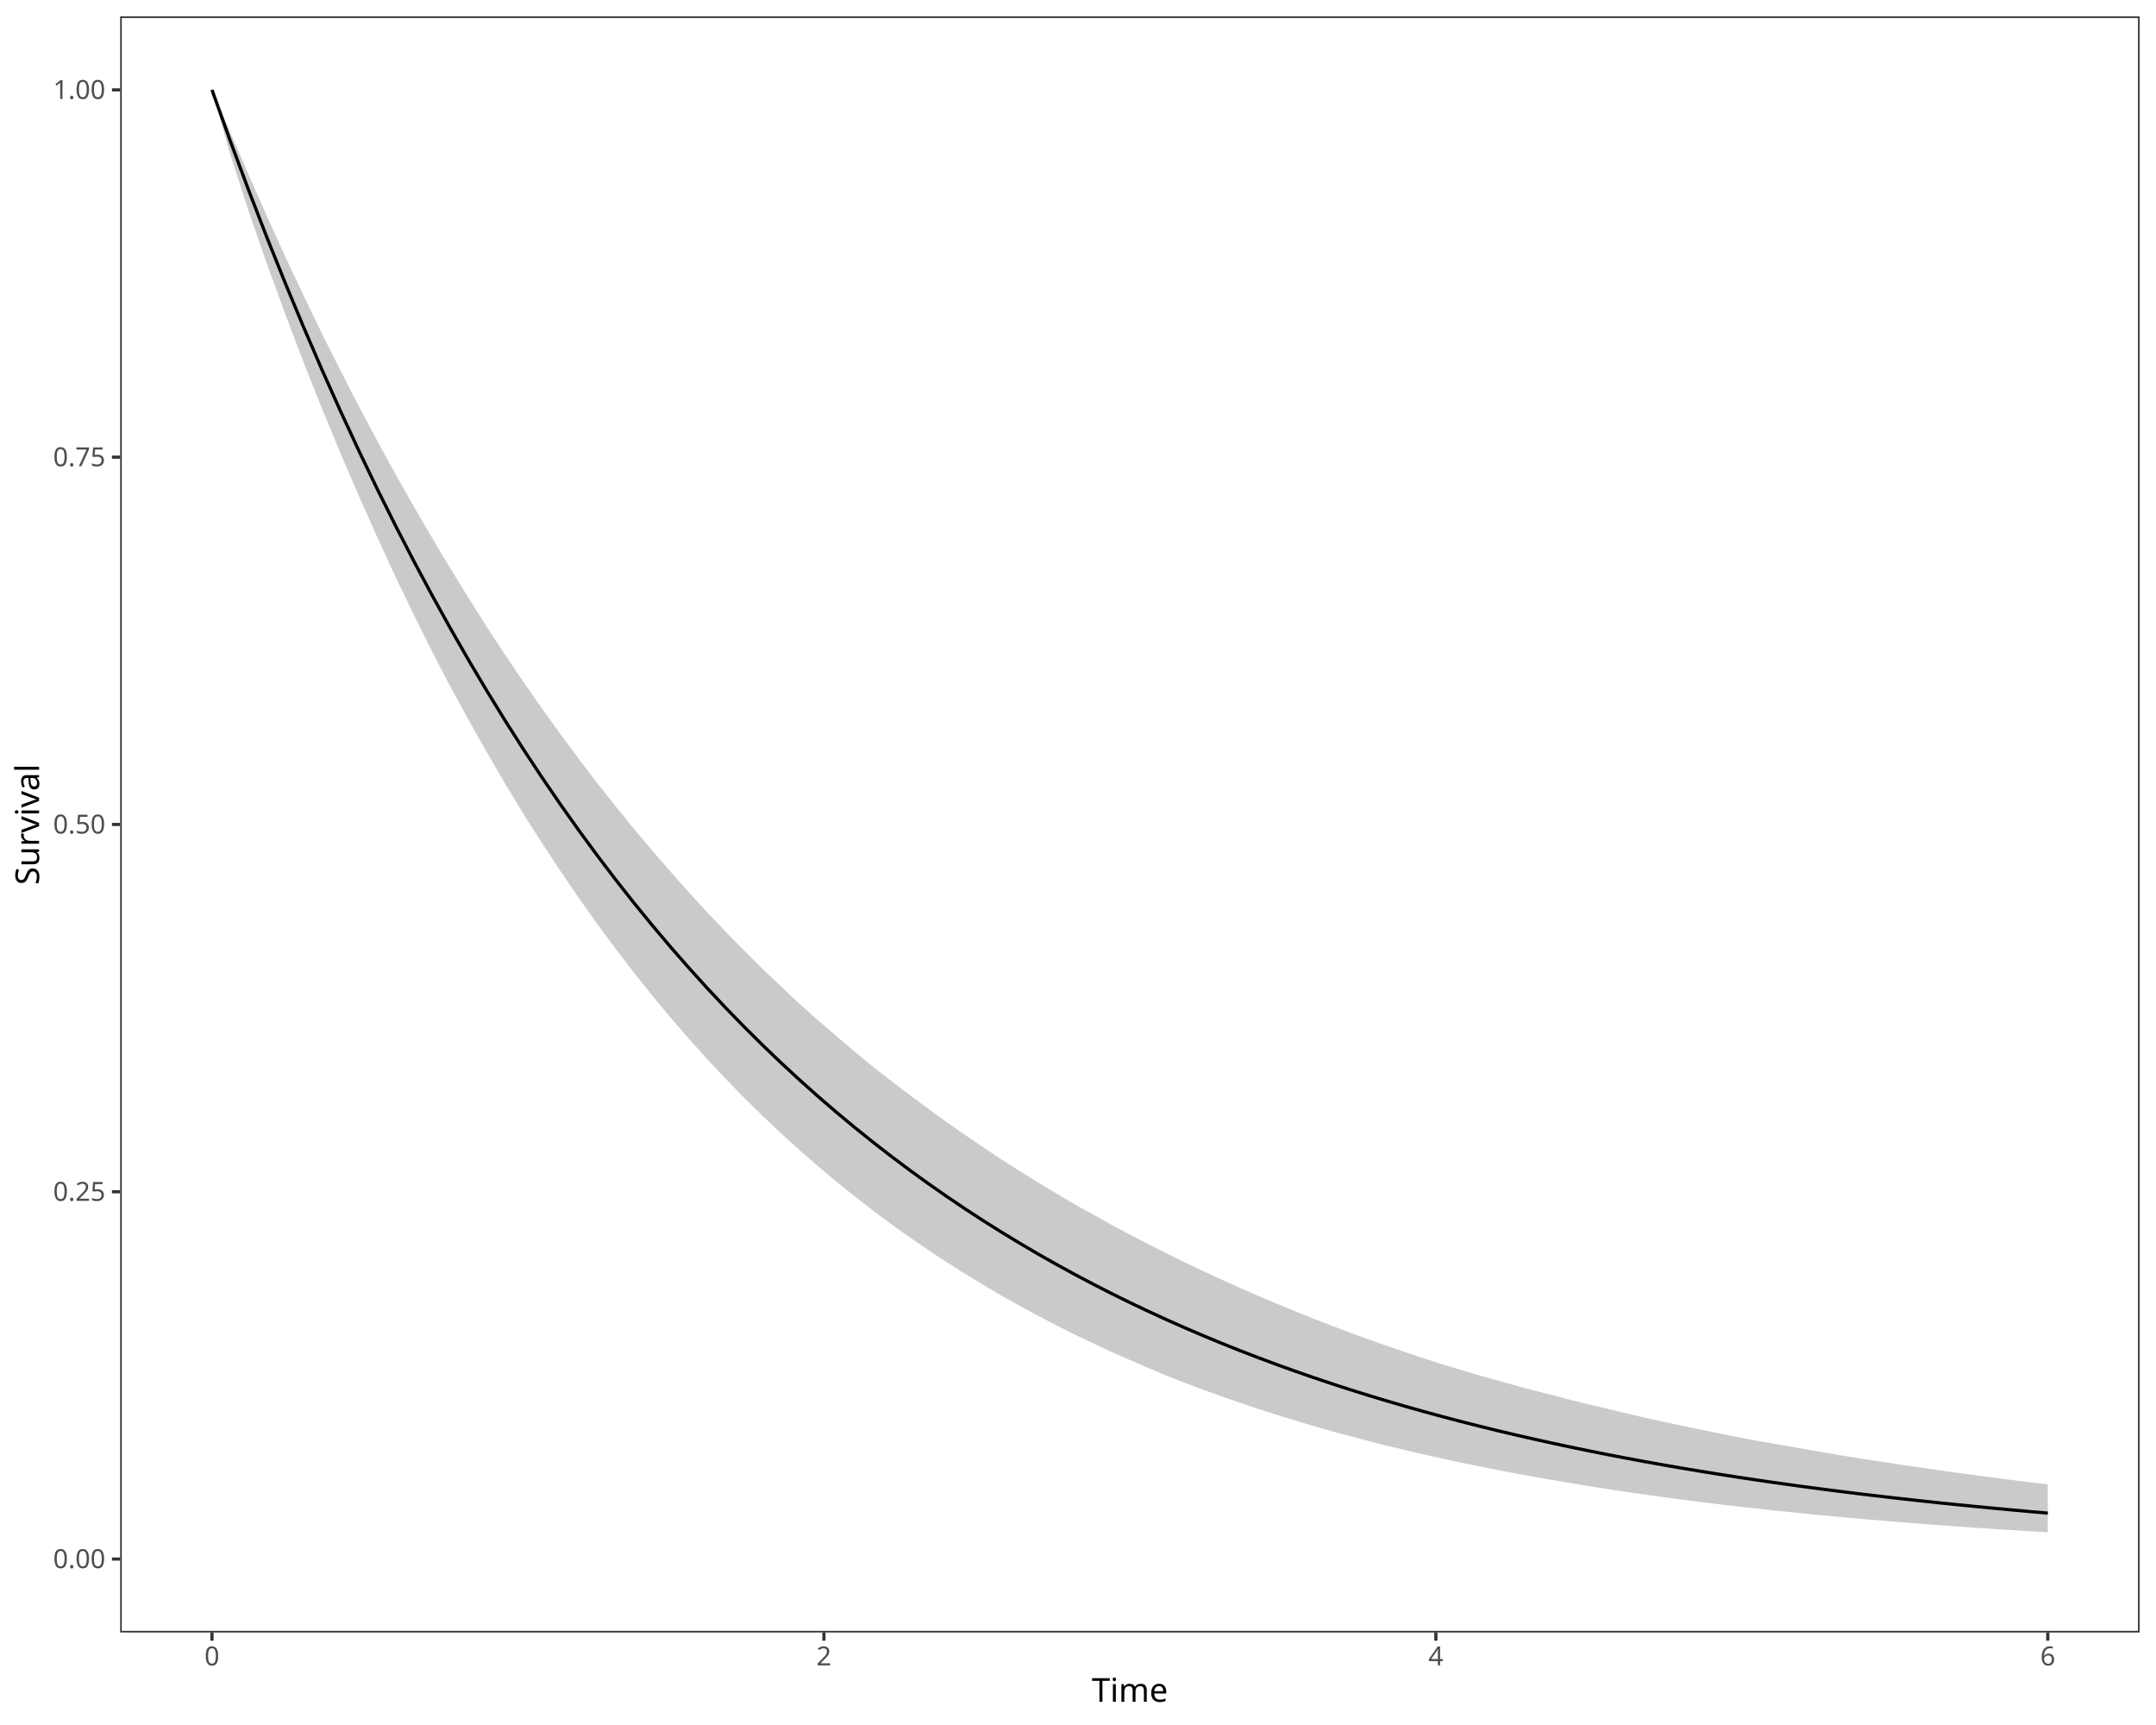
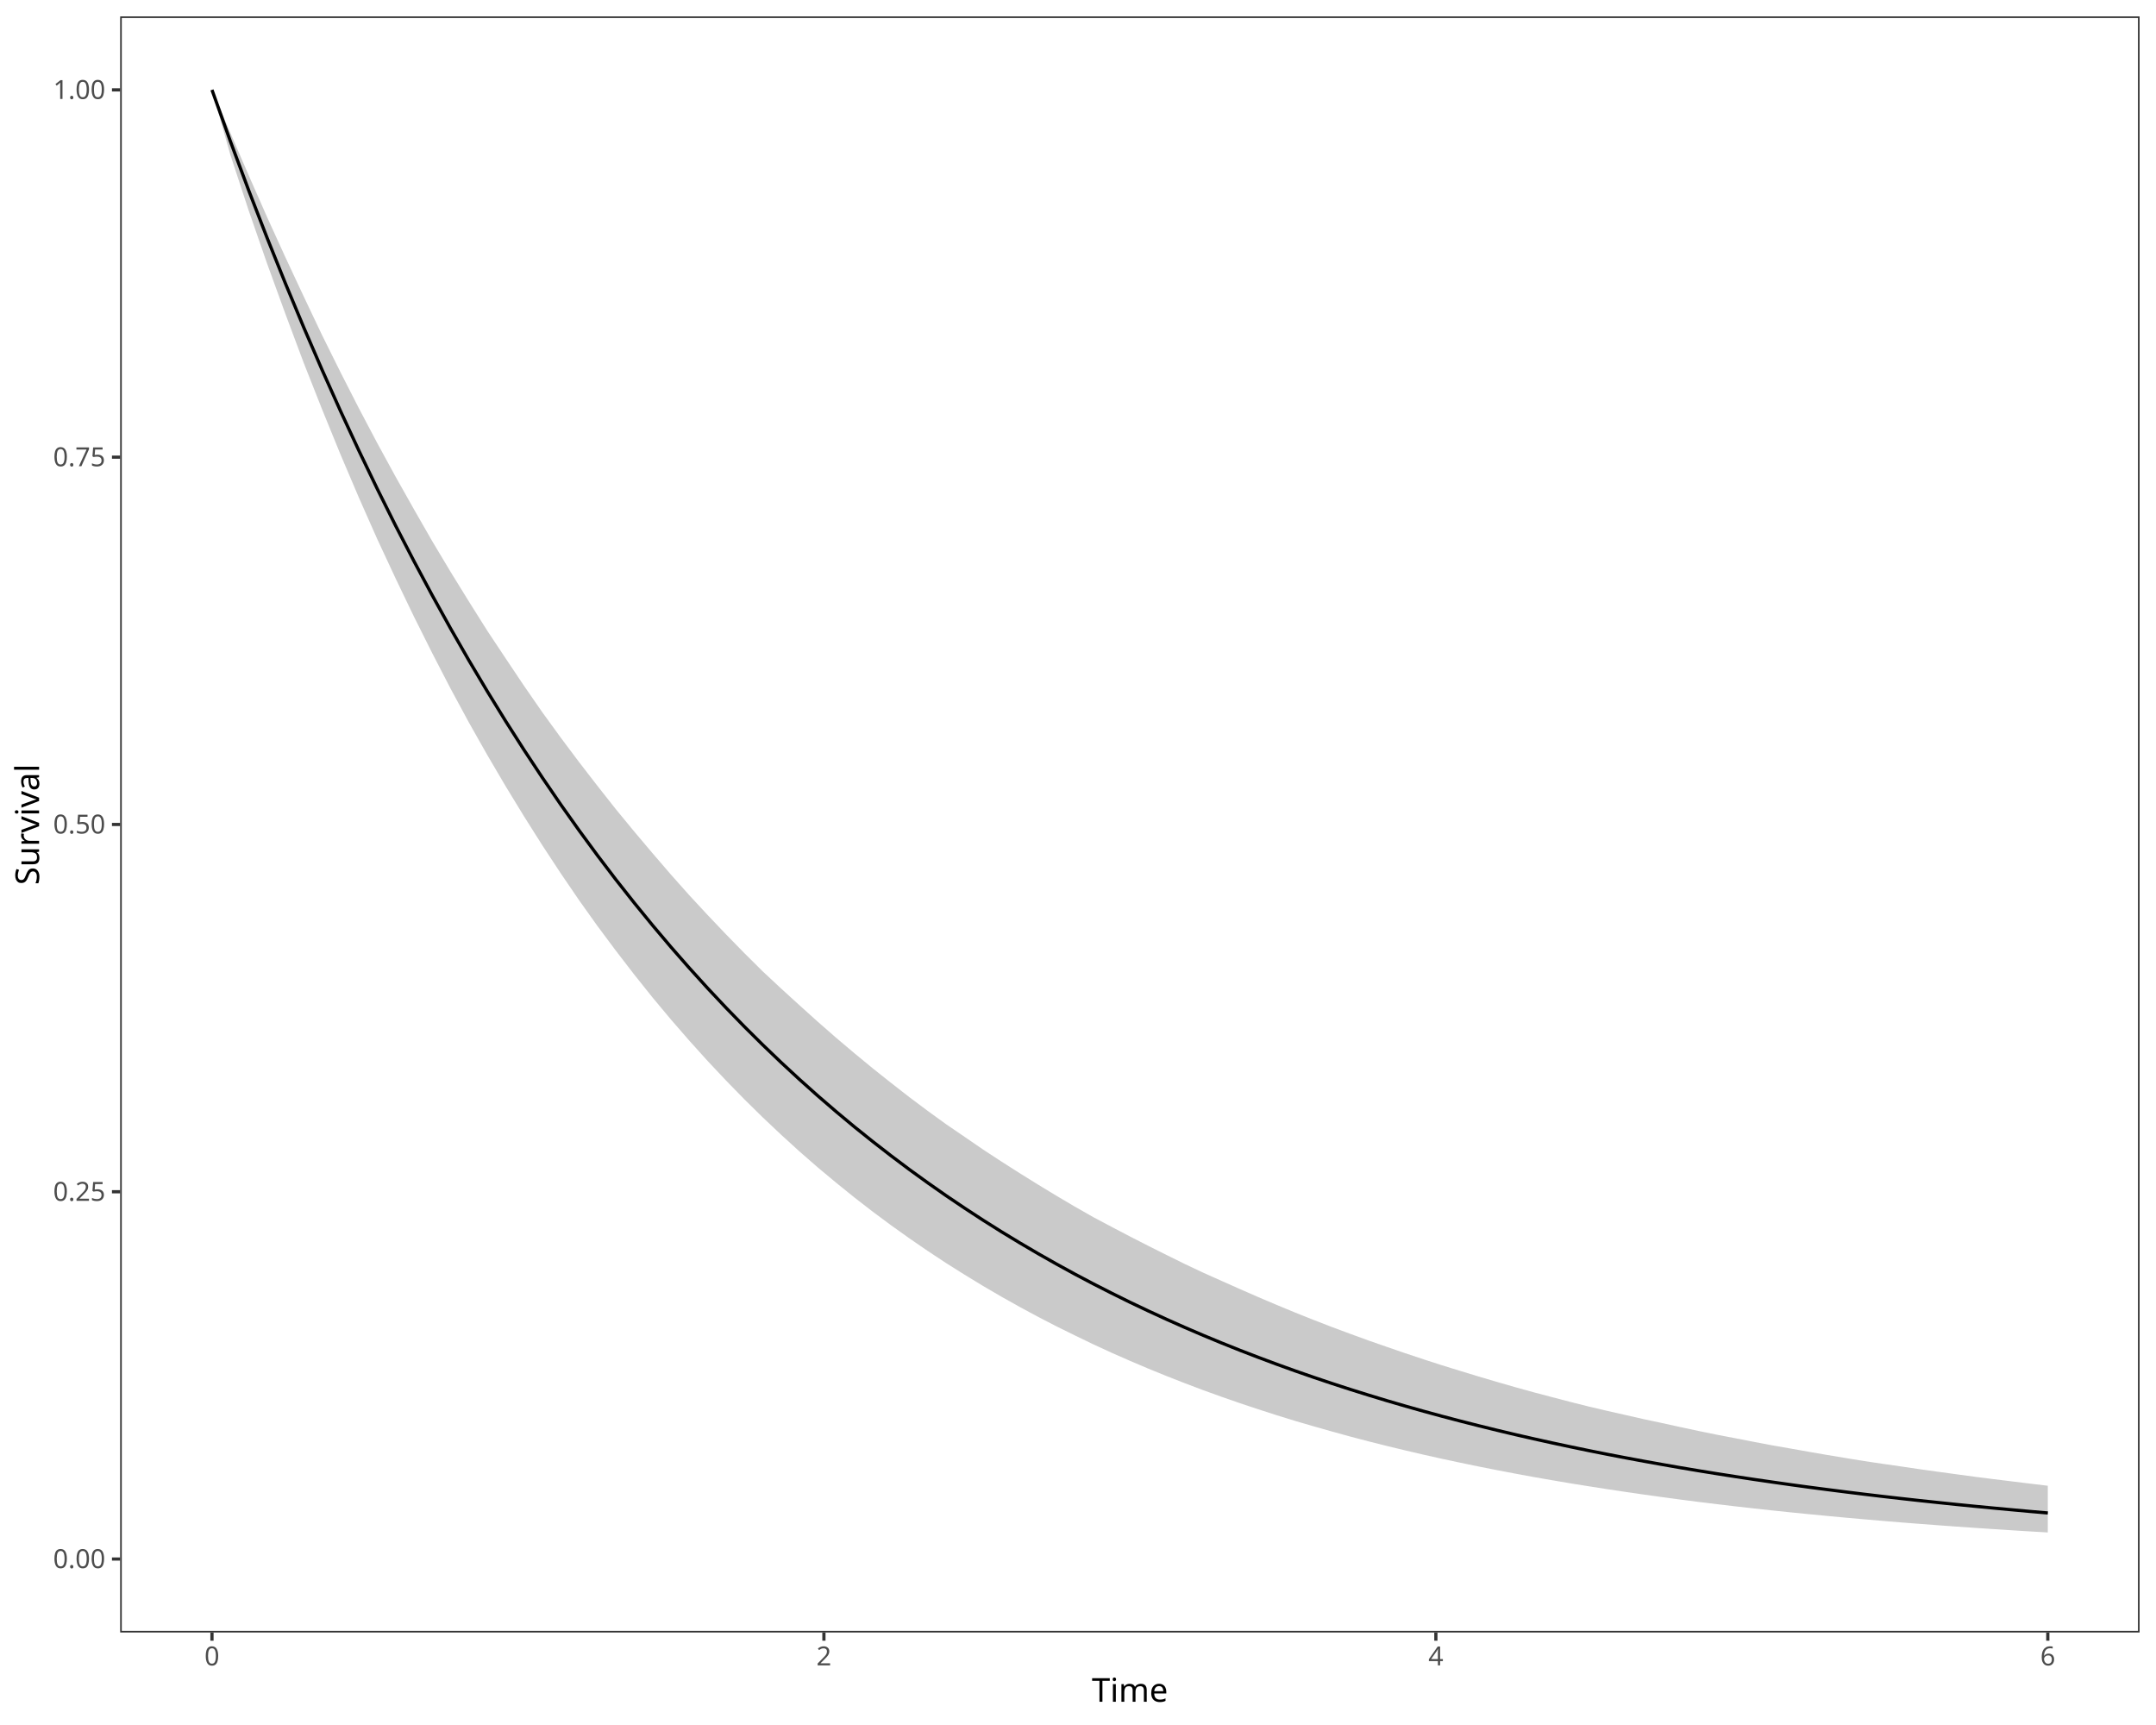
<svg xmlns="http://www.w3.org/2000/svg" class="svglite" data-engine-version="2.0" width="720.00pt" height="576.00pt" viewBox="0 0 720.00 576.00">
  <defs>
    <style type="text/css">
    .svglite line, .svglite polyline, .svglite polygon, .svglite path, .svglite rect, .svglite circle {
      fill: none;
      stroke: #000000;
      stroke-linecap: round;
      stroke-linejoin: round;
      stroke-miterlimit: 10.00;
    }
  </style>
  </defs>
  <rect width="100%" height="100%" style="stroke: none; fill: #FFFFFF;" />
  <defs>
    <clipPath id="cpMC4wMHw3MjAuMDB8MC4wMHw1NzYuMDA=">
      <rect x="0.00" y="0.00" width="720.00" height="576.00" />
    </clipPath>
  </defs>
  <g clip-path="url(#cpMC4wMHw3MjAuMDB8MC4wMHw1NzYuMDA=)">
    <rect x="0.00" y="0.00" width="720.00" height="576.00" style="stroke-width: 1.07; stroke: #FFFFFF; fill: #FFFFFF;" />
  </g>
  <defs>
    <clipPath id="cpNDAuMTN8NzE0LjUyfDUuNDh8NTQ1LjEx">
      <rect x="40.13" y="5.48" width="674.39" height="539.63" />
    </clipPath>
  </defs>
  <g clip-path="url(#cpNDAuMTN8NzE0LjUyfDUuNDh8NTQ1LjEx)">
    <rect x="40.13" y="5.48" width="674.39" height="539.63" style="stroke-width: 1.07; stroke: none; fill: #FFFFFF;" />
-     <polygon points="70.79,30.01 76.92,51.59 83.05,70.56 89.18,88.24 95.31,104.98 101.44,121.15 107.57,136.51 113.70,151.30 119.83,165.58 125.96,179.32 132.09,192.64 138.23,205.36 144.36,217.68 150.49,229.47 156.62,240.63 162.75,251.50 168.88,262.00 175.01,272.13 181.14,281.73 187.27,291.02 193.40,300.00 199.53,308.62 205.66,316.91 211.80,324.90 217.93,332.56 224.06,339.92 230.19,347.02 236.32,353.81 242.45,360.34 248.58,366.62 254.71,372.65 260.84,378.43 266.97,384.01 273.10,389.36 279.23,394.50 285.36,399.44 291.50,404.19 297.63,408.75 303.76,413.13 309.89,417.34 316.02,421.38 322.15,425.27 328.28,429.01 334.41,432.60 340.54,436.05 346.67,439.36 352.80,442.55 358.93,445.62 365.07,448.56 371.20,451.43 377.33,454.14 383.46,456.79 389.59,459.35 395.72,461.76 401.85,464.07 407.98,466.28 414.11,468.41 420.24,470.46 426.37,472.43 432.50,474.32 438.63,476.15 444.77,477.89 450.90,479.57 457.03,481.18 463.16,482.73 469.29,484.21 475.42,485.64 481.55,487.02 487.68,488.33 493.81,489.59 499.94,490.81 506.07,491.98 512.20,493.10 518.34,494.18 524.47,495.22 530.60,496.23 536.73,497.19 542.86,498.14 548.99,499.01 555.12,499.87 561.25,500.69 567.38,501.47 573.51,502.23 579.64,502.95 585.77,503.64 591.90,504.30 598.04,504.94 604.17,505.56 610.30,506.15 616.43,506.72 622.56,507.26 628.69,507.78 634.82,508.29 640.95,508.77 647.08,509.23 653.21,509.68 659.34,510.11 665.47,510.52 671.60,510.91 677.74,511.29 683.87,511.66 683.87,495.66 677.74,494.94 671.60,494.17 665.47,493.37 659.34,492.54 653.21,491.74 647.08,490.86 640.95,489.98 634.82,489.08 628.69,488.14 622.56,487.22 616.43,486.23 610.30,485.19 604.17,484.14 598.04,483.05 591.90,481.99 585.77,480.91 579.64,479.75 573.51,478.50 567.38,477.24 561.25,475.98 555.12,474.66 548.99,473.30 542.86,471.87 536.73,470.39 530.60,468.94 524.47,467.45 518.34,465.83 512.20,464.27 506.07,462.64 499.94,460.91 493.81,459.20 487.68,457.39 481.55,455.51 475.42,453.55 469.29,451.51 463.16,449.39 457.03,447.24 450.90,445.01 444.77,442.69 438.63,440.31 432.50,437.85 426.37,435.33 420.24,432.72 414.11,430.03 407.98,427.30 401.85,424.48 395.72,421.56 389.59,418.53 383.46,415.41 377.33,412.24 371.20,408.97 365.07,405.56 358.93,402.17 352.80,398.53 346.67,394.82 340.54,391.03 334.41,387.12 328.28,383.04 322.15,378.87 316.02,374.64 309.89,370.16 303.76,365.61 297.63,360.95 291.50,356.17 285.36,351.11 279.23,345.89 273.10,340.64 266.97,335.17 260.84,329.40 254.71,323.55 248.58,317.48 242.45,311.23 236.32,304.79 230.19,298.10 224.06,291.21 217.93,284.17 211.80,276.87 205.66,269.32 199.53,261.58 193.40,253.56 187.27,245.30 181.14,236.79 175.01,228.02 168.88,218.93 162.75,209.61 156.62,199.91 150.49,189.95 144.36,179.70 138.23,169.20 132.09,158.37 125.96,147.16 119.83,135.64 113.70,123.70 107.57,111.49 101.44,98.82 95.31,85.77 89.18,72.30 83.05,58.41 76.92,44.23 70.79,30.01 " style="stroke-width: 1.07; stroke: none; stroke-linecap: butt; fill: #4D4D4D; fill-opacity: 0.30;" />
-     <polyline points="70.79,30.01 76.92,47.14 83.05,63.57 89.18,79.40 95.31,94.65 101.44,109.37 107.57,123.57 113.70,137.27 119.83,150.49 125.96,163.24 132.09,175.55 138.23,187.44 144.36,198.90 150.49,209.97 156.62,220.66 162.75,230.97 168.88,240.93 175.01,250.54 181.14,259.81 187.27,268.77 193.40,277.41 199.53,285.76 205.66,293.82 211.80,301.60 217.93,309.11 224.06,316.36 230.19,323.35 236.32,330.11 242.45,336.64 248.58,342.94 254.71,349.02 260.84,354.89 266.97,360.56 273.10,366.03 279.23,371.32 285.36,376.42 291.50,381.35 297.63,386.11 303.76,390.70 309.89,395.14 316.02,399.42 322.15,403.56 328.28,407.55 334.41,411.41 340.54,415.13 346.67,418.73 352.80,422.20 358.93,425.55 365.07,428.79 371.20,431.92 377.33,434.94 383.46,437.85 389.59,440.67 395.72,443.39 401.85,446.01 407.98,448.55 414.11,451.00 420.24,453.36 426.37,455.65 432.50,457.85 438.63,459.98 444.77,462.04 450.90,464.03 457.03,465.95 463.16,467.80 469.29,469.59 475.42,471.32 481.55,472.99 487.68,474.60 493.81,476.16 499.94,477.67 506.07,479.12 512.20,480.52 518.34,481.88 524.47,483.19 530.60,484.45 536.73,485.68 542.86,486.86 548.99,488.00 555.12,489.10 561.25,490.16 567.38,491.19 573.51,492.18 579.64,493.14 585.77,494.06 591.90,494.96 598.04,495.82 604.17,496.66 610.30,497.46 616.43,498.24 622.56,499.00 628.69,499.72 634.82,500.42 640.95,501.10 647.08,501.76 653.21,502.39 659.34,503.00 665.47,503.59 671.60,504.16 677.74,504.72 683.87,505.25 " style="stroke-width: 1.07; stroke-linecap: butt;" />
+     <polygon points="70.79,30.01 76.92,51.65 83.05,70.30 89.18,87.97 95.31,104.82 101.44,121.20 107.57,136.71 113.70,151.73 119.83,166.12 125.96,179.95 132.09,193.10 138.23,205.88 144.36,218.13 150.49,229.97 156.62,241.31 162.75,252.14 168.88,262.57 175.01,272.61 181.14,282.31 187.27,291.63 193.40,300.62 199.53,309.22 205.66,317.44 211.80,325.42 217.93,333.09 224.06,340.43 230.19,347.48 236.32,354.28 242.45,360.79 248.58,367.07 254.71,373.10 260.84,378.89 266.97,384.47 273.10,389.82 279.23,394.93 285.36,399.88 291.50,404.63 297.63,409.18 303.76,413.55 309.89,417.76 316.02,421.80 322.15,425.66 328.28,429.39 334.41,432.97 340.54,436.41 346.67,439.71 352.80,442.88 358.93,445.90 365.07,448.87 371.20,451.69 377.33,454.39 383.46,456.99 389.59,459.49 395.72,461.89 401.85,464.21 407.98,466.42 414.11,468.55 420.24,470.59 426.37,472.57 432.50,474.46 438.63,476.25 444.77,477.99 450.90,479.68 457.03,481.29 463.16,482.83 469.29,484.31 475.42,485.74 481.55,487.11 487.68,488.42 493.81,489.69 499.94,490.90 506.07,492.07 512.20,493.20 518.34,494.27 524.47,495.31 530.60,496.29 536.73,497.25 542.86,498.17 548.99,499.06 555.12,499.91 561.25,500.74 567.38,501.53 573.51,502.28 579.64,503.00 585.77,503.69 591.90,504.36 598.04,505.00 604.17,505.61 610.30,506.20 616.43,506.77 622.56,507.32 628.69,507.84 634.82,508.35 640.95,508.83 647.08,509.29 653.21,509.74 659.34,510.16 665.47,510.57 671.60,510.97 677.74,511.35 683.87,511.71 683.87,496.11 677.74,495.37 671.60,494.62 665.47,493.87 659.34,493.09 653.21,492.26 647.08,491.42 640.95,490.57 634.82,489.66 628.69,488.78 622.56,487.87 616.43,486.87 610.30,485.85 604.17,484.79 598.04,483.70 591.90,482.63 585.77,481.47 579.64,480.27 573.51,479.10 567.38,477.85 561.25,476.54 555.12,475.19 548.99,473.89 542.86,472.49 536.73,471.11 530.60,469.67 524.47,468.13 518.34,466.53 512.20,464.91 506.07,463.21 499.94,461.45 493.81,459.64 487.68,457.77 481.55,455.88 475.42,453.90 469.29,451.86 463.16,449.75 457.03,447.61 450.90,445.38 444.77,443.10 438.63,440.72 432.50,438.27 426.37,435.74 420.24,433.13 414.11,430.45 407.98,427.72 401.85,424.98 395.72,422.09 389.59,419.06 383.46,416.00 377.33,412.86 371.20,409.65 365.07,406.40 358.93,402.90 352.80,399.28 346.67,395.56 340.54,391.75 334.41,387.84 328.28,383.83 322.15,379.62 316.02,375.44 309.89,371.00 303.76,366.41 297.63,361.64 291.50,356.77 285.36,351.71 279.23,346.53 273.10,341.17 266.97,335.65 260.84,330.07 254.71,324.35 248.58,318.26 242.45,311.99 236.32,305.54 230.19,298.93 224.06,292.04 217.93,284.92 211.80,277.66 205.66,270.20 199.53,262.43 193.40,254.50 187.27,246.31 181.14,237.88 175.01,229.02 168.88,219.87 162.75,210.64 156.62,200.90 150.49,190.97 144.36,180.73 138.23,170.04 132.09,159.14 125.96,147.91 119.83,136.29 113.70,124.28 107.57,111.93 101.44,99.02 95.31,85.91 89.18,72.45 83.05,58.54 76.92,44.35 70.79,30.01 " style="stroke-width: 1.07; stroke: none; stroke-linecap: butt; fill: #4D4D4D; fill-opacity: 0.30;" />
+     <polyline points="70.79,30.01 76.92,47.14 83.05,63.56 89.18,79.38 95.31,94.63 101.44,109.34 107.57,123.53 113.70,137.22 119.83,150.43 125.96,163.18 132.09,175.49 138.23,187.36 144.36,198.82 150.49,209.89 156.62,220.57 162.75,230.87 168.88,240.83 175.01,250.43 181.14,259.70 187.27,268.66 193.40,277.30 199.53,285.64 205.66,293.70 211.80,301.47 217.93,308.98 224.06,316.23 230.19,323.22 236.32,329.98 242.45,336.50 248.58,342.80 254.71,348.88 260.84,354.75 266.97,360.42 273.10,365.90 279.23,371.18 285.36,376.29 291.50,381.21 297.63,385.97 303.76,390.57 309.89,395.00 316.02,399.29 322.15,403.42 328.28,407.42 334.41,411.28 340.54,415.00 346.67,418.60 352.80,422.07 358.93,425.43 365.07,428.67 371.20,431.79 377.33,434.82 383.46,437.73 389.59,440.55 395.72,443.27 401.85,445.90 407.98,448.44 414.11,450.89 420.24,453.25 426.37,455.54 432.50,457.75 438.63,459.88 444.77,461.94 450.90,463.93 457.03,465.85 463.16,467.71 469.29,469.50 475.42,471.23 481.55,472.90 487.68,474.51 493.81,476.07 499.94,477.58 506.07,479.04 512.20,480.44 518.34,481.80 524.47,483.11 530.60,484.38 536.73,485.60 542.86,486.78 548.99,487.92 555.12,489.02 561.25,490.09 567.38,491.12 573.51,492.11 579.64,493.07 585.77,494.00 591.90,494.89 598.04,495.76 604.17,496.60 610.30,497.40 616.43,498.18 622.56,498.94 628.69,499.67 634.82,500.37 640.95,501.05 647.08,501.70 653.21,502.34 659.34,502.95 665.47,503.54 671.60,504.11 677.74,504.67 683.87,505.20 " style="stroke-width: 1.07; stroke-linecap: butt;" />
    <rect x="40.13" y="5.48" width="674.39" height="539.63" style="stroke-width: 1.07; stroke: #333333;" />
  </g>
  <g clip-path="url(#cpMC4wMHw3MjAuMDB8MC4wMHw1NzYuMDA=)">
    <text x="35.20" y="523.61" text-anchor="end" style="font-size: 8.80px; fill: #4D4D4D; font-family: sans;" textLength="17.13px" lengthAdjust="spacingAndGlyphs">0.00</text>
    <text x="35.20" y="400.97" text-anchor="end" style="font-size: 8.80px; fill: #4D4D4D; font-family: sans;" textLength="17.13px" lengthAdjust="spacingAndGlyphs">0.25</text>
    <text x="35.20" y="278.32" text-anchor="end" style="font-size: 8.80px; fill: #4D4D4D; font-family: sans;" textLength="17.13px" lengthAdjust="spacingAndGlyphs">0.50</text>
    <text x="35.20" y="155.68" text-anchor="end" style="font-size: 8.80px; fill: #4D4D4D; font-family: sans;" textLength="17.13px" lengthAdjust="spacingAndGlyphs">0.75</text>
    <text x="35.20" y="33.04" text-anchor="end" style="font-size: 8.80px; fill: #4D4D4D; font-family: sans;" textLength="17.13px" lengthAdjust="spacingAndGlyphs">1.00</text>
    <polyline points="37.39,520.58 40.13,520.58 " style="stroke-width: 1.07; stroke: #333333; stroke-linecap: butt;" />
    <polyline points="37.39,397.94 40.13,397.94 " style="stroke-width: 1.07; stroke: #333333; stroke-linecap: butt;" />
    <polyline points="37.39,275.30 40.13,275.30 " style="stroke-width: 1.07; stroke: #333333; stroke-linecap: butt;" />
    <polyline points="37.39,152.65 40.13,152.65 " style="stroke-width: 1.07; stroke: #333333; stroke-linecap: butt;" />
    <polyline points="37.39,30.01 40.13,30.01 " style="stroke-width: 1.07; stroke: #333333; stroke-linecap: butt;" />
    <polyline points="70.79,547.85 70.79,545.11 " style="stroke-width: 1.07; stroke: #333333; stroke-linecap: butt;" />
    <polyline points="275.15,547.85 275.15,545.11 " style="stroke-width: 1.07; stroke: #333333; stroke-linecap: butt;" />
    <polyline points="479.51,547.85 479.51,545.11 " style="stroke-width: 1.07; stroke: #333333; stroke-linecap: butt;" />
    <polyline points="683.87,547.85 683.87,545.11 " style="stroke-width: 1.07; stroke: #333333; stroke-linecap: butt;" />
    <text x="70.79" y="556.10" text-anchor="middle" style="font-size: 8.80px; fill: #4D4D4D; font-family: sans;" textLength="4.89px" lengthAdjust="spacingAndGlyphs">0</text>
    <text x="275.15" y="556.10" text-anchor="middle" style="font-size: 8.80px; fill: #4D4D4D; font-family: sans;" textLength="4.89px" lengthAdjust="spacingAndGlyphs">2</text>
    <text x="479.51" y="556.10" text-anchor="middle" style="font-size: 8.80px; fill: #4D4D4D; font-family: sans;" textLength="4.89px" lengthAdjust="spacingAndGlyphs">4</text>
    <text x="683.87" y="556.10" text-anchor="middle" style="font-size: 8.80px; fill: #4D4D4D; font-family: sans;" textLength="4.89px" lengthAdjust="spacingAndGlyphs">6</text>
    <text x="377.33" y="568.24" text-anchor="middle" style="font-size: 11.00px; font-family: sans;" textLength="24.45px" lengthAdjust="spacingAndGlyphs">Time</text>
    <text transform="translate(13.05,275.30) rotate(-90)" text-anchor="middle" style="font-size: 11.00px; font-family: sans;" textLength="39.13px" lengthAdjust="spacingAndGlyphs">Survival</text>
  </g>
</svg>
